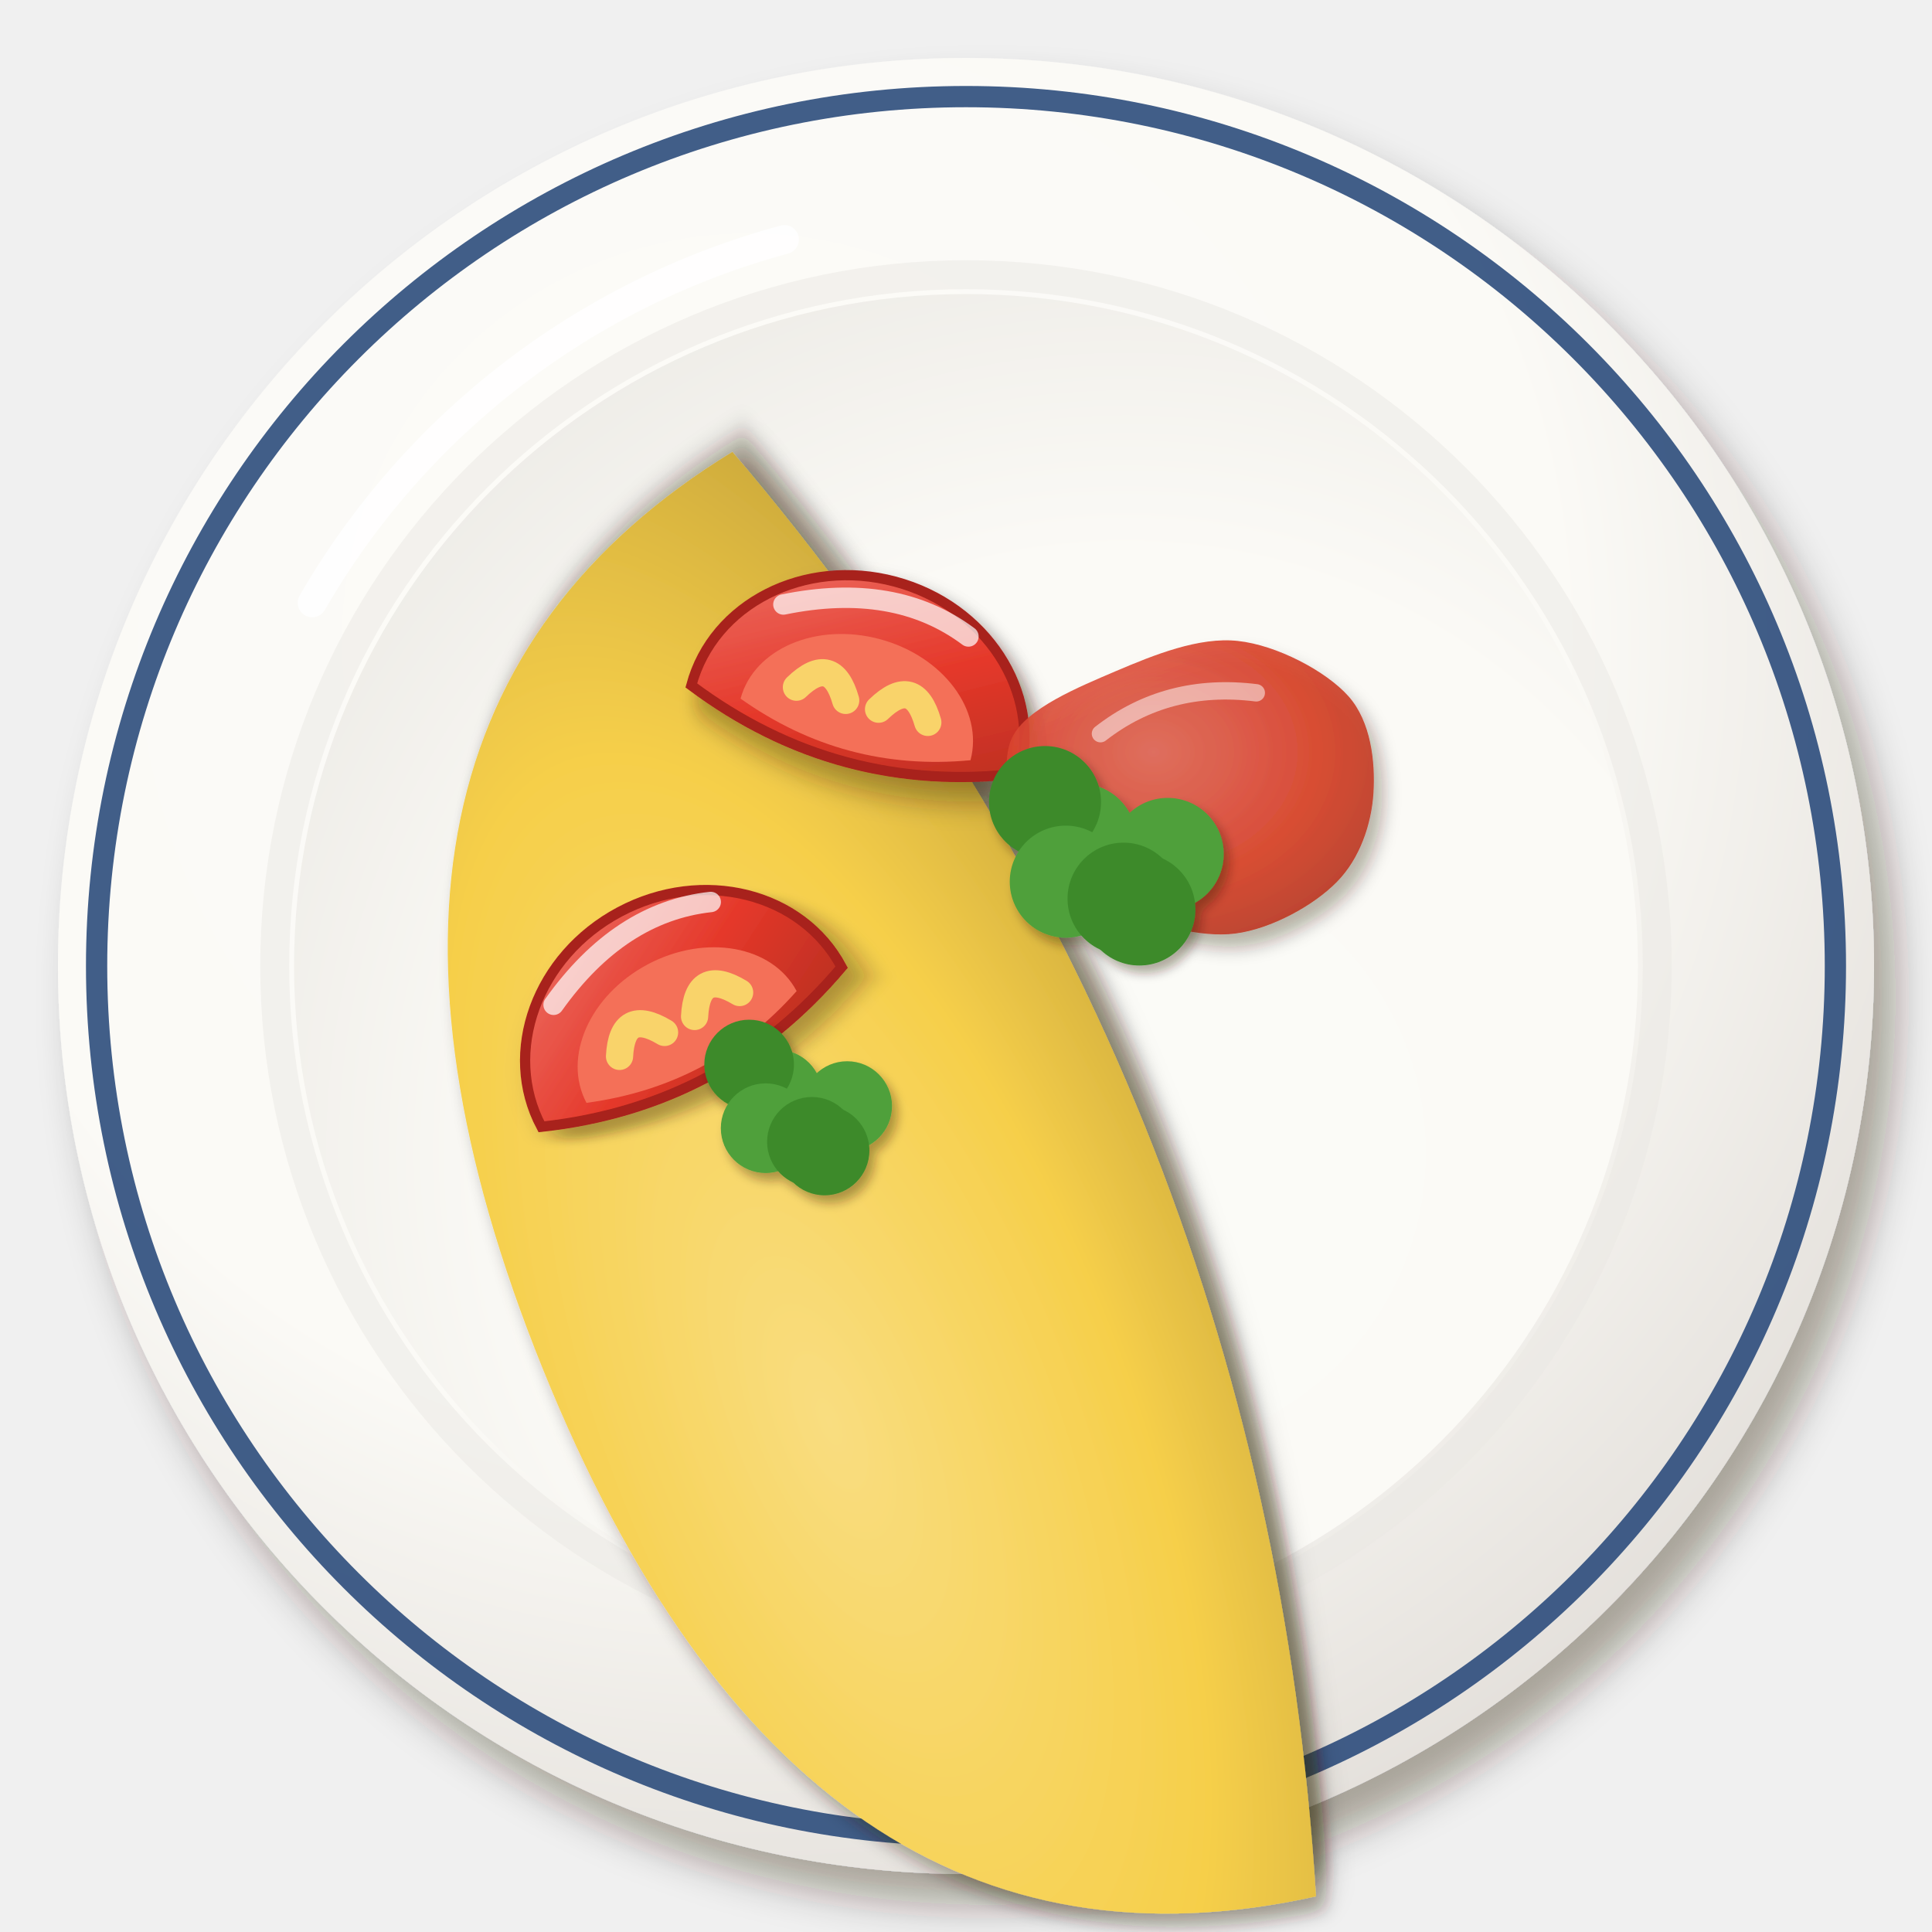
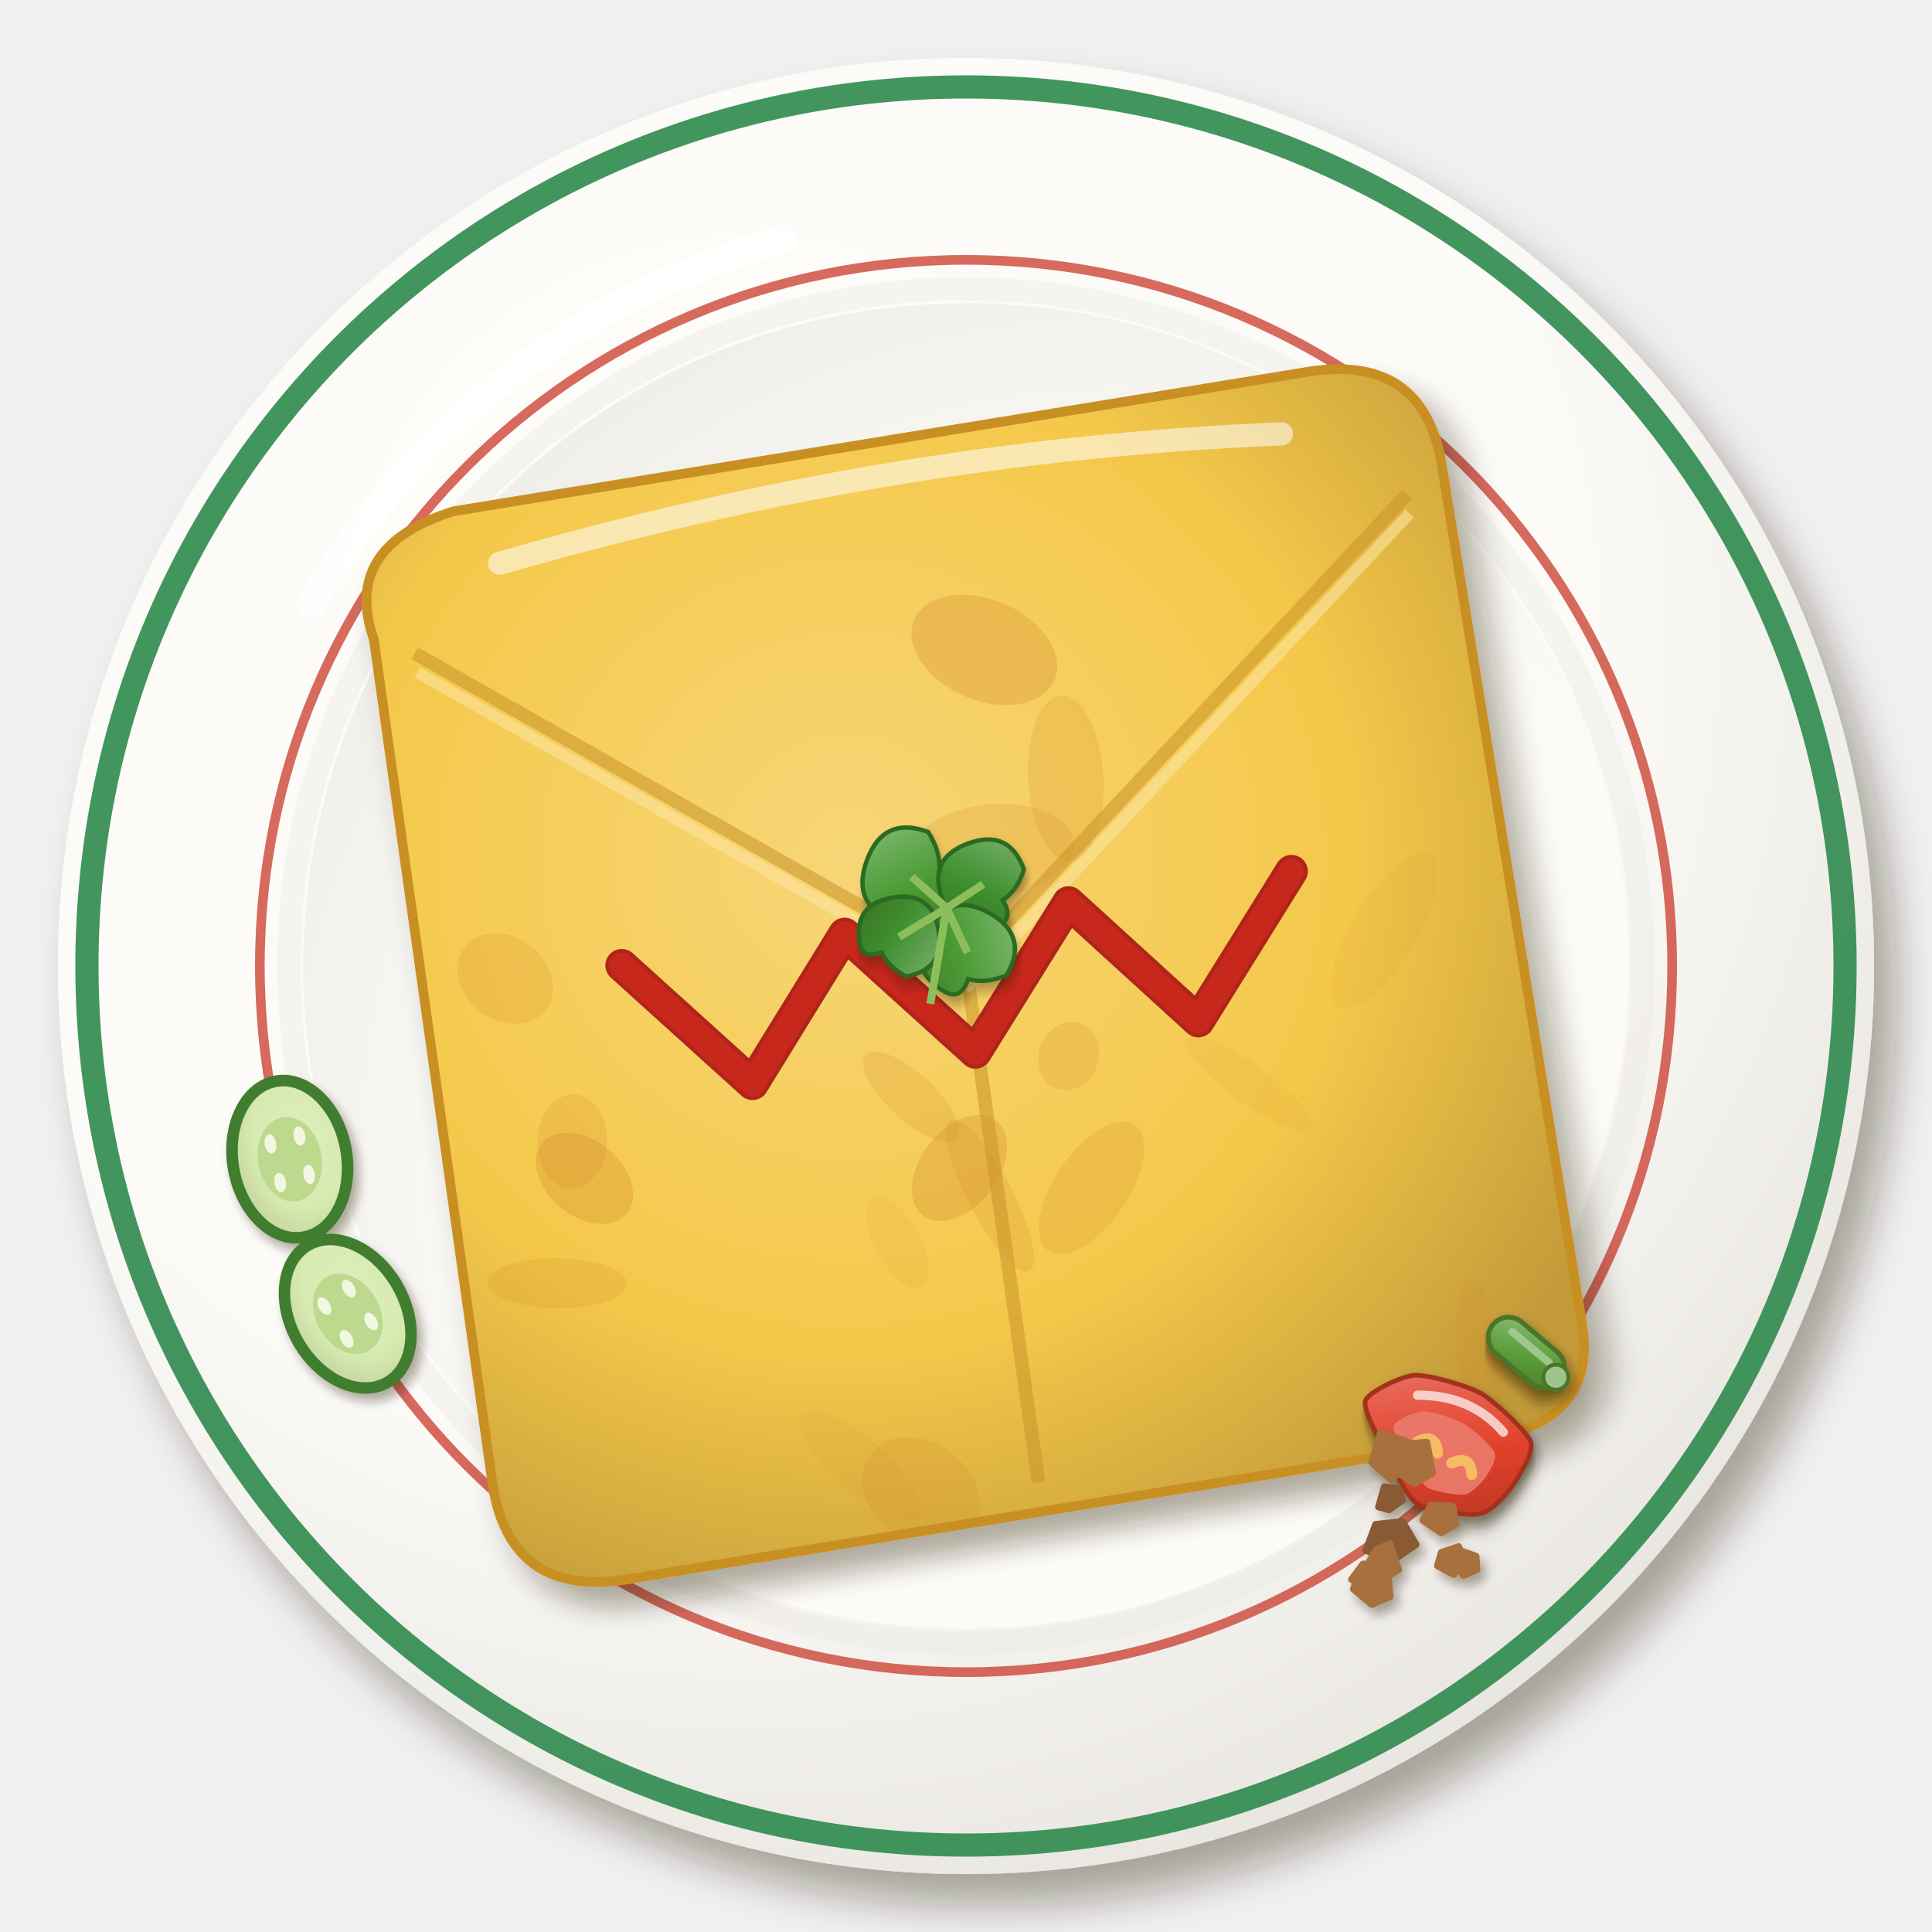
<svg xmlns="http://www.w3.org/2000/svg" viewBox="0 0 200 200" width="400" height="400">
  <defs>
-     <filter id="th_khaiyatsai-1" x="-30%" y="-30%" width="160%" height="160%">
+     <filter id="th_khaiyatsai-2" x="-30%" y="-30%" width="160%" height="160%">
      <feDropShadow dx="2.24" dy="3.2" stdDeviation="2.08" flood-color="#2b1607" flood-opacity=".36" />
    </filter>
-     <radialGradient id="th_khaiyatsai-2" cx="0.38" cy="0.32" r=".75">
+     <radialGradient id="th_khaiyatsai-3" cx="0.38" cy="0.32" r=".75">
+       <stop offset="0" stop-color="#fdfcf9" />
+       <stop offset=".6" stop-color="#fcfbf7" />
+       <stop offset="1" stop-color="#e7e4df" />
+     </radialGradient>
+     <radialGradient id="th_khaiyatsai-4" cx="0.62" cy="0.64" r=".75">
      <stop offset="0" stop-color="#fcfbf8" />
-       <stop offset=".6" stop-color="#fbfaf6" />
-       <stop offset="1" stop-color="#e2ded9" />
+       <stop offset=".6" stop-color="#fcfbf7" />
+       <stop offset="1" stop-color="#edebe6" />
    </radialGradient>
-     <radialGradient id="th_khaiyatsai-3" cx="0.62" cy="0.64" r=".75">
-       <stop offset="0" stop-color="#fbfbf7" />
-       <stop offset=".6" stop-color="#fbfaf6" />
-       <stop offset="1" stop-color="#eceae5" />
-     </radialGradient>
-     <filter id="th_khaiyatsai-4" x="-30%" y="-30%" width="160%" height="160%">
-       <feDropShadow dx="0.98" dy="1.4" stdDeviation="0.91" flood-color="#2b1607" flood-opacity=".36" />
-     </filter>
    <filter id="th_khaiyatsai-5" x="-30%" y="-30%" width="160%" height="160%">
-       <feDropShadow dx="1.26" dy="1.8" stdDeviation="1.17" flood-color="#2b1607" flood-opacity=".36" />
+       <feDropShadow dx="1.68" dy="2.4" stdDeviation="1.56" flood-color="#2b1607" flood-opacity=".36" />
    </filter>
    <radialGradient id="th_khaiyatsai-6" cx="0.4" cy="0.38" r=".75">
-       <stop offset="0" stop-color="#f9dd80" />
-       <stop offset=".6" stop-color="#f6cf4a" />
-       <stop offset="1" stop-color="#cdaa3c" />
+       <stop offset="0" stop-color="#f7d677" />
+       <stop offset=".6" stop-color="#f4c84a" />
+       <stop offset="1" stop-color="#c29b39" />
    </radialGradient>
    <filter id="th_khaiyatsai-7" x="-30%" y="-30%" width="160%" height="160%">
+       <feDropShadow dx="0.56" dy="0.8" stdDeviation="0.52" flood-color="#2b1607" flood-opacity=".36" />
+     </filter>
+     <filter id="th_khaiyatsai-8" x="-30%" y="-30%" width="160%" height="160%">
      <feDropShadow dx="0.7" dy="1" stdDeviation="0.65" flood-color="#2b1607" flood-opacity=".36" />
    </filter>
-     <linearGradient id="th_khaiyatsai-8" x1="0" y1="0" x2="1" y2="1">
-       <stop offset="0" stop-color="#ed746a" />
-       <stop offset=".55" stop-color="#e5382a" />
-       <stop offset="1" stop-color="#b62f21" />
+     <linearGradient id="th_khaiyatsai-9" x1="0" y1="0" x2="1" y2="1">
+       <stop offset="0" stop-color="#eb7a6b" />
+       <stop offset=".55" stop-color="#e2412c" />
+       <stop offset="1" stop-color="#b43623" />
    </linearGradient>
-     <radialGradient id="th_khaiyatsai-9" cx="0.4" cy="0.38" r=".75">
-       <stop offset="0" stop-color="#e06655" />
-       <stop offset=".6" stop-color="#d8402a" />
-       <stop offset="1" stop-color="#b23622" />
+     <linearGradient id="th_khaiyatsai-10" x1="0" y1="0" x2="1" y2="1">
+       <stop offset="0" stop-color="#8cbb75" />
+       <stop offset=".55" stop-color="#5a9e3a" />
+       <stop offset="1" stop-color="#4e7c2d" />
+     </linearGradient>
+     <linearGradient id="th_khaiyatsai-11" x1="0" y1="0" x2="1" y2="1">
+       <stop offset="0" stop-color="#82ba72" />
+       <stop offset=".55" stop-color="#4c9c36" />
+       <stop offset="1" stop-color="#447a2a" />
+     </linearGradient>
+     <linearGradient id="th_khaiyatsai-12" x1="0" y1="0" x2="1" y2="1">
+       <stop offset="0" stop-color="#79b16d" />
+       <stop offset=".55" stop-color="#3f8f2f" />
+       <stop offset="1" stop-color="#3a7025" />
+     </linearGradient>
+     <radialGradient id="th_khaiyatsai-13" cx="0.4" cy="0.38" r=".75">
+       <stop offset="0" stop-color="#deeec0" />
+       <stop offset=".6" stop-color="#d6eab0" />
+       <stop offset="1" stop-color="#c1d09c" />
    </radialGradient>
-     <filter id="th_khaiyatsai-10" x="-30%" y="-30%" width="160%" height="160%">
-       <feDropShadow dx="0.56" dy="0.8" stdDeviation="0.52" flood-color="#2b1607" flood-opacity=".36" />
-     </filter>
  </defs>
-   <g filter="url(#th_khaiyatsai-1)">
-     <circle cx="100" cy="100" r="94" fill="url(#th_khaiyatsai-2)" />
+   <g filter="url(#th_khaiyatsai-2)">
+     <circle cx="100" cy="100" r="94" fill="url(#th_khaiyatsai-3)" />
  </g>
-   <circle cx="100" cy="100" r="90" fill="none" stroke="#2c4c7c" stroke-width="2.2" opacity=".9" />
-   <circle cx="100" cy="100" r="71.56" fill="none" stroke="#eae8e3" stroke-width="3" opacity=".5" />
-   <circle cx="100" cy="100" r="69.56" fill="url(#th_khaiyatsai-3)" />
-   <path d="M32.32,62.4 A80.84,80.84 0 0 1 81.2,24.8" stroke="#fff" stroke-width="3" fill="none" stroke-linecap="round" opacity=".85" />
-   <g filter="url(#th_khaiyatsai-4)">
-     <g transform="translate(97.72 124.9) rotate(248)">
-       <g filter="url(#th_khaiyatsai-5)">
-         <path d="M-80.64,8.96 Q-71.68,-44.8 0,-44.8 Q71.68,-44.8 80.64,8.96 Q0,35.84 -80.64,8.96Z" fill="url(#th_khaiyatsai-6)" />
+   <circle cx="100" cy="100" r="91" fill="none" stroke="#2f8a4e" stroke-width="2.4" opacity=".9" />
+   <circle cx="100" cy="100" r="73.1" fill="none" stroke="#c9392a" stroke-width="1" opacity=".75" />
+   <circle cx="100" cy="100" r="70.1" fill="none" stroke="#ebe9e4" stroke-width="2.4" opacity=".4" />
+   <circle cx="100" cy="100" r="68.6" fill="url(#th_khaiyatsai-4)" />
+   <path d="M32.3,62.4 A80.8,80.8 0 0 1 81.2,24.8" stroke="#fff" stroke-width="3" fill="none" stroke-linecap="round" opacity=".85" />
+   <g transform="rotate(-8 100 100)">
+     <g filter="url(#th_khaiyatsai-5)">
+       <path d="M44,58 Q42,48 54,46 L144,44 Q156,44 156,56 L158,146 Q158,156 146,156 L56,158 Q44,158 44,146Z" fill="url(#th_khaiyatsai-6)" stroke="#c89020" stroke-width="1" />
+     </g>
+     <defs>
+       <clipPath id="th_khaiyatsai-1">
+         <path d="M44,58 Q42,48 54,46 L144,44 Q156,44 156,56 L158,146 Q158,156 146,156 L56,158 Q44,158 44,146Z" />
+       </clipPath>
+     </defs>
+     <g clip-path="url(#th_khaiyatsai-1)">
+       <ellipse cx="62.9" cy="130" rx="5.3" ry="4.3" transform="rotate(45.4 100 100)" fill="#d08a2a" opacity="0.2" />
+       <ellipse cx="81.2" cy="88.6" rx="8.6" ry="3.9" transform="rotate(94.8 100 100)" fill="#d08a2a" opacity="0.2" />
+       <ellipse cx="130.9" cy="92.7" rx="7.8" ry="2" transform="rotate(43.9 100 100)" fill="#d08a2a" opacity="0.1" />
+       <ellipse cx="127.3" cy="147.3" rx="6.5" ry="5.1" transform="rotate(42.9 100 100)" fill="#d08a2a" opacity="0.2" />
+       <ellipse cx="111.6" cy="76.3" rx="7.9" ry="3.8" transform="rotate(132.4 100 100)" fill="#d08a2a" opacity="0.2" />
+       <ellipse cx="117" cy="87.8" rx="6.2" ry="4" transform="rotate(135.5 100 100)" fill="#d08a2a" opacity="0.3" />
+       <ellipse cx="74.6" cy="64.7" rx="9.2" ry="3.4" transform="rotate(128.9 100 100)" fill="#d08a2a" opacity="0.1" />
+       <ellipse cx="121.8" cy="119.8" rx="5.3" ry="2.3" transform="rotate(69.7 100 100)" fill="#d08a2a" opacity="0.1" />
+       <ellipse cx="58" cy="133.2" rx="7.2" ry="2.6" transform="rotate(8.5 100 100)" fill="#d08a2a" opacity="0.2" />
+       <ellipse cx="122.2" cy="108.8" rx="8.8" ry="2.3" transform="rotate(70.4 100 100)" fill="#d08a2a" opacity="0.2" />
+       <ellipse cx="60" cy="119.8" rx="3.6" ry="4.9" transform="rotate(10.3 100 100)" fill="#d08a2a" opacity="0.2" />
+       <ellipse cx="113.3" cy="104.8" rx="3.1" ry="3.6" transform="rotate(29.4 100 100)" fill="#d08a2a" opacity="0.2" />
+       <ellipse cx="148" cy="52" rx="9.8" ry="2.3" transform="rotate(91.2 100 100)" fill="#d08a2a" opacity="0.2" />
+       <ellipse cx="142.2" cy="116.2" rx="3.9" ry="5.7" transform="rotate(137.9 100 100)" fill="#d08a2a" opacity="0.3" />
+       <ellipse cx="88.8" cy="69.2" rx="7.9" ry="5.2" transform="rotate(31.3 100 100)" fill="#d08a2a" opacity="0.3" />
+       <ellipse cx="125.7" cy="146.2" rx="8" ry="2.7" transform="rotate(48.9 100 100)" fill="#d08a2a" opacity="0.1" />
+       <ellipse cx="103.9" cy="88.4" rx="8.5" ry="4.8" transform="rotate(1.9 100 100)" fill="#d08a2a" opacity="0.2" />
+       <ellipse cx="105" cy="113.8" rx="6.4" ry="2.4" transform="rotate(50.7 100 100)" fill="#d08a2a" opacity="0.2" />
+     </g>
+     <path d="M48,60 L100,100 L152,58 M100,100 L100,154" stroke="#c89428" stroke-width="1.4" fill="none" opacity=".55" />
+     <path d="M48,60 L100,100 L152,58" stroke="#fbe4a0" stroke-width="1.2" fill="none" opacity=".6" transform="translate(0 2)" />
+     <path d="M58,52 Q100,46 140,50" stroke="#fff" stroke-width="2.4" fill="none" stroke-linecap="round" opacity=".55" />
+   </g>
+   <g filter="url(#th_khaiyatsai-7)">
+     <g transform="translate(150 150) rotate(30) scale(0.8)">
+       <g filter="url(#th_khaiyatsai-8)">
+         <path d="M9.5,0C9.4,1.3 8.8,4.4 7.6,5.3C6.5,6.3 1.7,8.2 0,8.2C-1.7,8.1 -5.2,5.6 -6.6,4.6C-8.1,3.7 -12.2,1.2 -12.5,0C-12.7,-1.2 -10.1,-5 -8.7,-6C-7.2,-7 -2,-8.3 0,-8.3C2,-8.3 7.6,-7 8.7,-6.1C9.8,-5.1 9.6,-1.3 9.5,0Z" fill="url(#th_khaiyatsai-9)" stroke="#a2311f" stroke-width=".6" />
      </g>
+       <path d="M5.9,1C5.8,1.8 5.4,3.5 4.7,4.1C4.1,4.6 1,5.8 0,5.7C-1,5.7 -3.2,4.2 -4.1,3.7C-5,3.1 -7.6,1.7 -7.7,1C-7.9,0.3 -6.3,-1.9 -5.4,-2.5C-4.5,-3.1 -1.3,-3.8 0,-3.8C1.3,-3.8 4.7,-3.1 5.4,-2.5C6.1,-1.9 6,0.2 5.9,1Z" fill="#eb7a6b" opacity=".9" />
+       <path d="M-4,1.2 Q-2.5,-1 -1,1.2 M1.2,1.4 Q2.8,-.8 4.2,1.4" stroke="#f6c463" stroke-width="1.4" fill="none" stroke-linecap="round" opacity=".9" />
+       <path d="M-7,-4 Q-1,-7.5 5,-5.4" stroke="#fff" stroke-width="1.2" fill="none" stroke-linecap="round" opacity=".7" />
    </g>
-     <g transform="translate(89.93 70.41) rotate(15) scale(1.76)">
+     <path d="M146.6,159.9L144.1,161.6L141.4,160.5L142.4,157.8L145.2,157.5ZM145.2,155.3L143.8,156.3L142.7,156L143.3,153.9L144.8,154.1Z" fill="#8a5a34" stroke="#8a5a34" stroke-width=".7" stroke-linejoin="round" />
+     <path d="M143.3,164.1L141.9,164.8L139.9,163.5L141.1,161.9L143.1,162.1ZM146.6,150.9L144,153.2L142,151.4L142.9,148.3L145.6,149.2ZM143.9,165.3L142,166.1L140.1,164.5L140.6,163L143.7,162.7ZM144.8,162.5L142.8,163.7L141.1,162.7L142.5,160.4L143.9,159.8ZM148.3,152.5L146.4,153.6L143.8,151.8L145,149.5L147.7,149.3ZM150.7,157.8L149.2,158.7L147.3,157.4L148.1,155.8L150.4,155.9ZM151.6,161.5L150.5,163L148.8,162.1L149.2,160.7L151,160.1ZM152.9,162.5L151.5,163.1L150.9,162.3L151.4,160.6L152.8,161.1Z" fill="#a8703e" stroke="#a8703e" stroke-width=".7" stroke-linejoin="round" />
+     <g transform="translate(158 140) rotate(40)">
      <g filter="url(#th_khaiyatsai-7)">
-         <path d="M-10,3 A10,9 0 0 1 10,3 Q0,7 -10,3Z" fill="url(#th_khaiyatsai-8)" stroke="#a8221a" stroke-width=".6" />
+         <rect x="-4.5" y="-2.1" width="9" height="4.2" rx="2.1" fill="url(#th_khaiyatsai-10)" stroke="#4c752a" stroke-width=".5" />
      </g>
-       <path d="M-7,3 A7,5.5 0 0 1 7,3 Q0,5.6 -7,3Z" fill="#f47058" />
-       <path d="M-4,1.5 Q-2.5,-1 -1,1.5 M1,1.5 Q2.5,-1 4,1.5" stroke="#f9d36b" stroke-width="1.6" fill="none" stroke-linecap="round" />
-       <path d="M-6,-3 Q0,-6 5,-4" stroke="#fff" stroke-width="1.2" fill="none" stroke-linecap="round" opacity=".7" />
+       <path d="M-2.5,-0.7 L2.5,-0.7" stroke="#adcf9d" stroke-width="0.8" stroke-linecap="round" opacity=".8" />
+       <circle cx="4" cy="0" r="1.3" fill="#9cc589" stroke="#4c752a" stroke-width=".4" />
    </g>
-     <g transform="translate(69.11 103.72) rotate(332) scale(1.76)">
-       <g filter="url(#th_khaiyatsai-7)">
-         <path d="M-10,3 A10,9 0 0 1 10,3 Q0,7 -10,3Z" fill="url(#th_khaiyatsai-8)" stroke="#a8221a" stroke-width=".6" />
-       </g>
-       <path d="M-7,3 A7,5.5 0 0 1 7,3 Q0,5.6 -7,3Z" fill="#f47058" />
-       <path d="M-4,1.5 Q-2.5,-1 -1,1.5 M1,1.5 Q2.5,-1 4,1.5" stroke="#f9d36b" stroke-width="1.6" fill="none" stroke-linecap="round" />
-       <path d="M-6,-3 Q0,-6 5,-4" stroke="#fff" stroke-width="1.2" fill="none" stroke-linecap="round" opacity=".7" />
+   </g>
+   <g transform="translate(100 102) rotate(-8)">
+     <path d="M-35,-7 L-23.3,7 L-11.7,-7 L0,7 L11.7,-7 L23.3,7 L35,-7" stroke="#b02519" stroke-width="3.4" fill="none" stroke-linecap="round" stroke-linejoin="round" />
+     <path d="M-35,-7 L-23.3,7 L-11.7,-7 L0,7 L11.7,-7 L23.3,7 L35,-7" stroke="#c8281c" stroke-width="2.6" fill="none" stroke-linecap="round" stroke-linejoin="round" />
+   </g>
+   <g transform="translate(98 94) rotate(20) scale(0.9)">
+     <g filter="url(#th_khaiyatsai-7)">
+       <path transform="translate(-5 -2)" d="M-5.5,0 Q-5.5,-5.5 0,-5.5 Q2.2,-3.8 2.8,-1.6 Q5.5,-2.2 5.5,0 Q5.5,5.5 0,5.5 Q-5.5,5.5 -5.5,0Z" fill="url(#th_khaiyatsai-11)" stroke="#2c6a20" stroke-width=".5" />
+       <path transform="translate(3 -4) rotate(50)" d="M-5,0 Q-5,-5 0,-5 Q2,-3.5 2.5,-1.5 Q5,-2 5,0 Q5,5 0,5 Q-5,5 -5,0Z" fill="url(#th_khaiyatsai-12)" stroke="#2c6a20" stroke-width=".5" />
+       <path transform="translate(4 4) rotate(100)" d="M-5.2,0 Q-5.2,-5.2 0,-5.2 Q2.1,-3.6 2.6,-1.6 Q5.2,-2.1 5.2,0 Q5.2,5.2 0,5.2 Q-5.2,5.2 -5.2,0Z" fill="url(#th_khaiyatsai-11)" stroke="#2c6a20" stroke-width=".5" />
+       <path transform="translate(-4 5) rotate(150)" d="M-4.6,0 Q-4.6,-4.6 0,-4.6 Q1.8,-3.2 2.3,-1.4 Q4.6,-1.8 4.6,0 Q4.6,4.6 0,4.6 Q-4.6,4.6 -4.6,0Z" fill="url(#th_khaiyatsai-12)" stroke="#2c6a20" stroke-width=".5" />
    </g>
-     <path transform="translate(124.67 82.09)" d="M17.51,0C17.31,3.2 16.11,6.79 13.72,9.21C11.34,11.64 6.94,14.07 3.21,14.55C-0.53,15.02 -5.17,13.6 -8.7,12.05C-12.22,10.49 -16.06,8.19 -17.93,5.22C-19.79,2.25 -21.34,-2.81 -19.87,-5.79C-18.4,-8.76 -13.01,-10.97 -9.12,-12.63C-5.23,-14.29 -0.54,-16.18 3.47,-15.74C7.48,-15.31 12.58,-12.64 14.92,-10.02C17.26,-7.39 17.71,-3.2 17.51,0Z" fill="url(#th_khaiyatsai-9)" opacity="0.9" />
-     <path transform="translate(124.67 82.09)" d="M-10.75,-6.14 Q-3.84,-11.52 5.38,-10.37" stroke="#fff" stroke-width="1.8" fill="none" stroke-linecap="round" opacity=".5" />
+     <path d="M0,0 L-5,-2 M0,0 L3,-4 M0,0 L4,4 M0,0 L-4,5 M0,0 L2,11" stroke="#8cbf5c" stroke-width=".9" fill="none" />
  </g>
-   <g filter="url(#th_khaiyatsai-10)">
-     <circle cx="120.88" cy="88.4" r="5.8" fill="#4fa03a" />
-     <circle cx="117.95" cy="94.15" r="5.8" fill="#3d8a2c" />
-     <circle cx="111.84" cy="86.92" r="5.8" fill="#4fa03a" />
-     <circle cx="108.18" cy="83.03" r="5.8" fill="#3d8a2c" />
-     <circle cx="110.33" cy="91.27" r="5.8" fill="#4fa03a" />
-     <circle cx="116.31" cy="93.03" r="5.8" fill="#3d8a2c" />
-   </g>
-   <g filter="url(#th_khaiyatsai-10)">
-     <circle cx="87.7" cy="114.5" r="4.64" fill="#4fa03a" />
-     <circle cx="85.36" cy="119.1" r="4.64" fill="#3d8a2c" />
-     <circle cx="80.48" cy="113.31" r="4.64" fill="#4fa03a" />
-     <circle cx="77.55" cy="110.2" r="4.64" fill="#3d8a2c" />
-     <circle cx="79.26" cy="116.79" r="4.64" fill="#4fa03a" />
-     <circle cx="84.05" cy="118.2" r="4.64" fill="#3d8a2c" />
+   <g filter="url(#th_khaiyatsai-7)">
+     <g transform="translate(30 120) rotate(80)">
+       <ellipse rx="8.8" ry="6.5" fill="#3f7d2e" />
+       <ellipse rx="7.6" ry="5.3" fill="url(#th_khaiyatsai-13)" />
+       <ellipse rx="4.4" ry="3.3" fill="#bcd98d" />
+       <ellipse cx="2.2" cy="1.4" rx="1" ry=".6" fill="#f2f7e2" />
+       <ellipse cx="-1.9" cy="1.7" rx="1" ry=".6" fill="#f2f7e2" />
+       <ellipse cx="-2.2" cy="-1.4" rx="1" ry=".6" fill="#f2f7e2" />
+       <ellipse cx="1.9" cy="-1.7" rx="1" ry=".6" fill="#f2f7e2" />
+     </g>
+     <g transform="translate(36 136) rotate(60)">
+       <ellipse rx="8.8" ry="6.5" fill="#3f7d2e" />
+       <ellipse rx="7.6" ry="5.3" fill="url(#th_khaiyatsai-13)" />
+       <ellipse rx="4.4" ry="3.3" fill="#bcd98d" />
+       <ellipse cx="2.2" cy="1.4" rx="1" ry=".6" fill="#f2f7e2" />
+       <ellipse cx="-1.9" cy="1.7" rx="1" ry=".6" fill="#f2f7e2" />
+       <ellipse cx="-2.2" cy="-1.4" rx="1" ry=".6" fill="#f2f7e2" />
+       <ellipse cx="1.9" cy="-1.7" rx="1" ry=".6" fill="#f2f7e2" />
+     </g>
  </g>
</svg>
